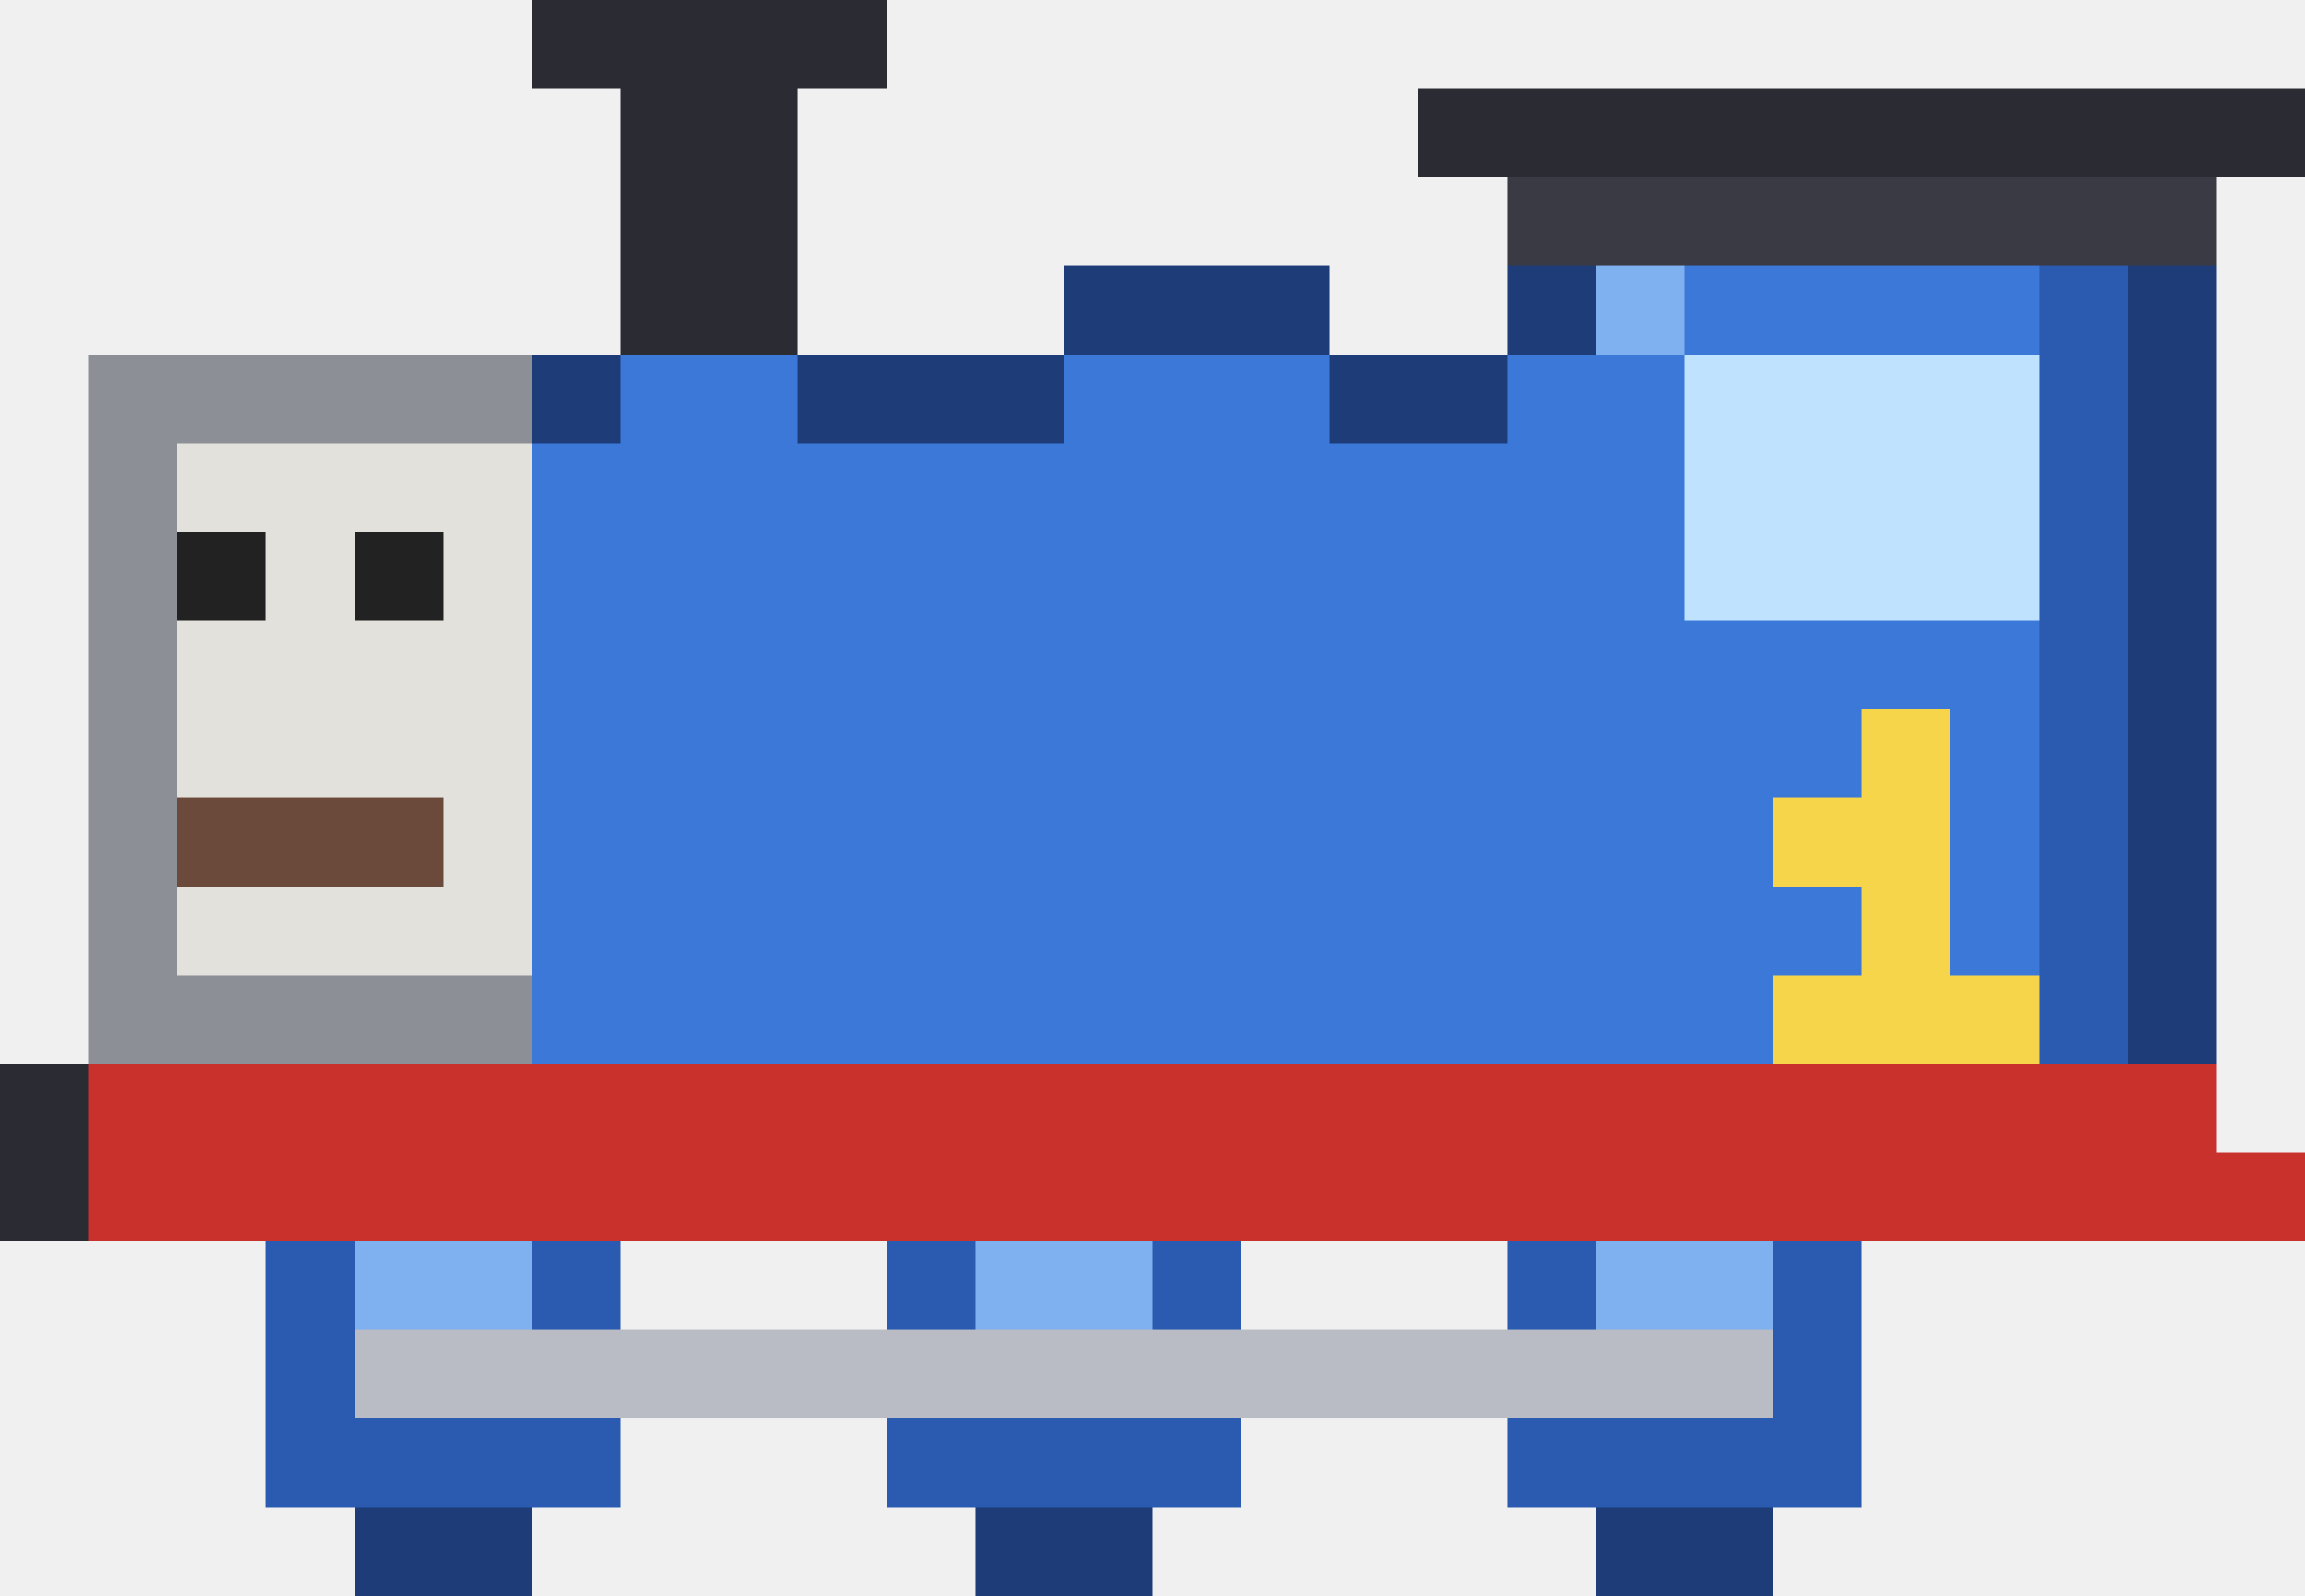
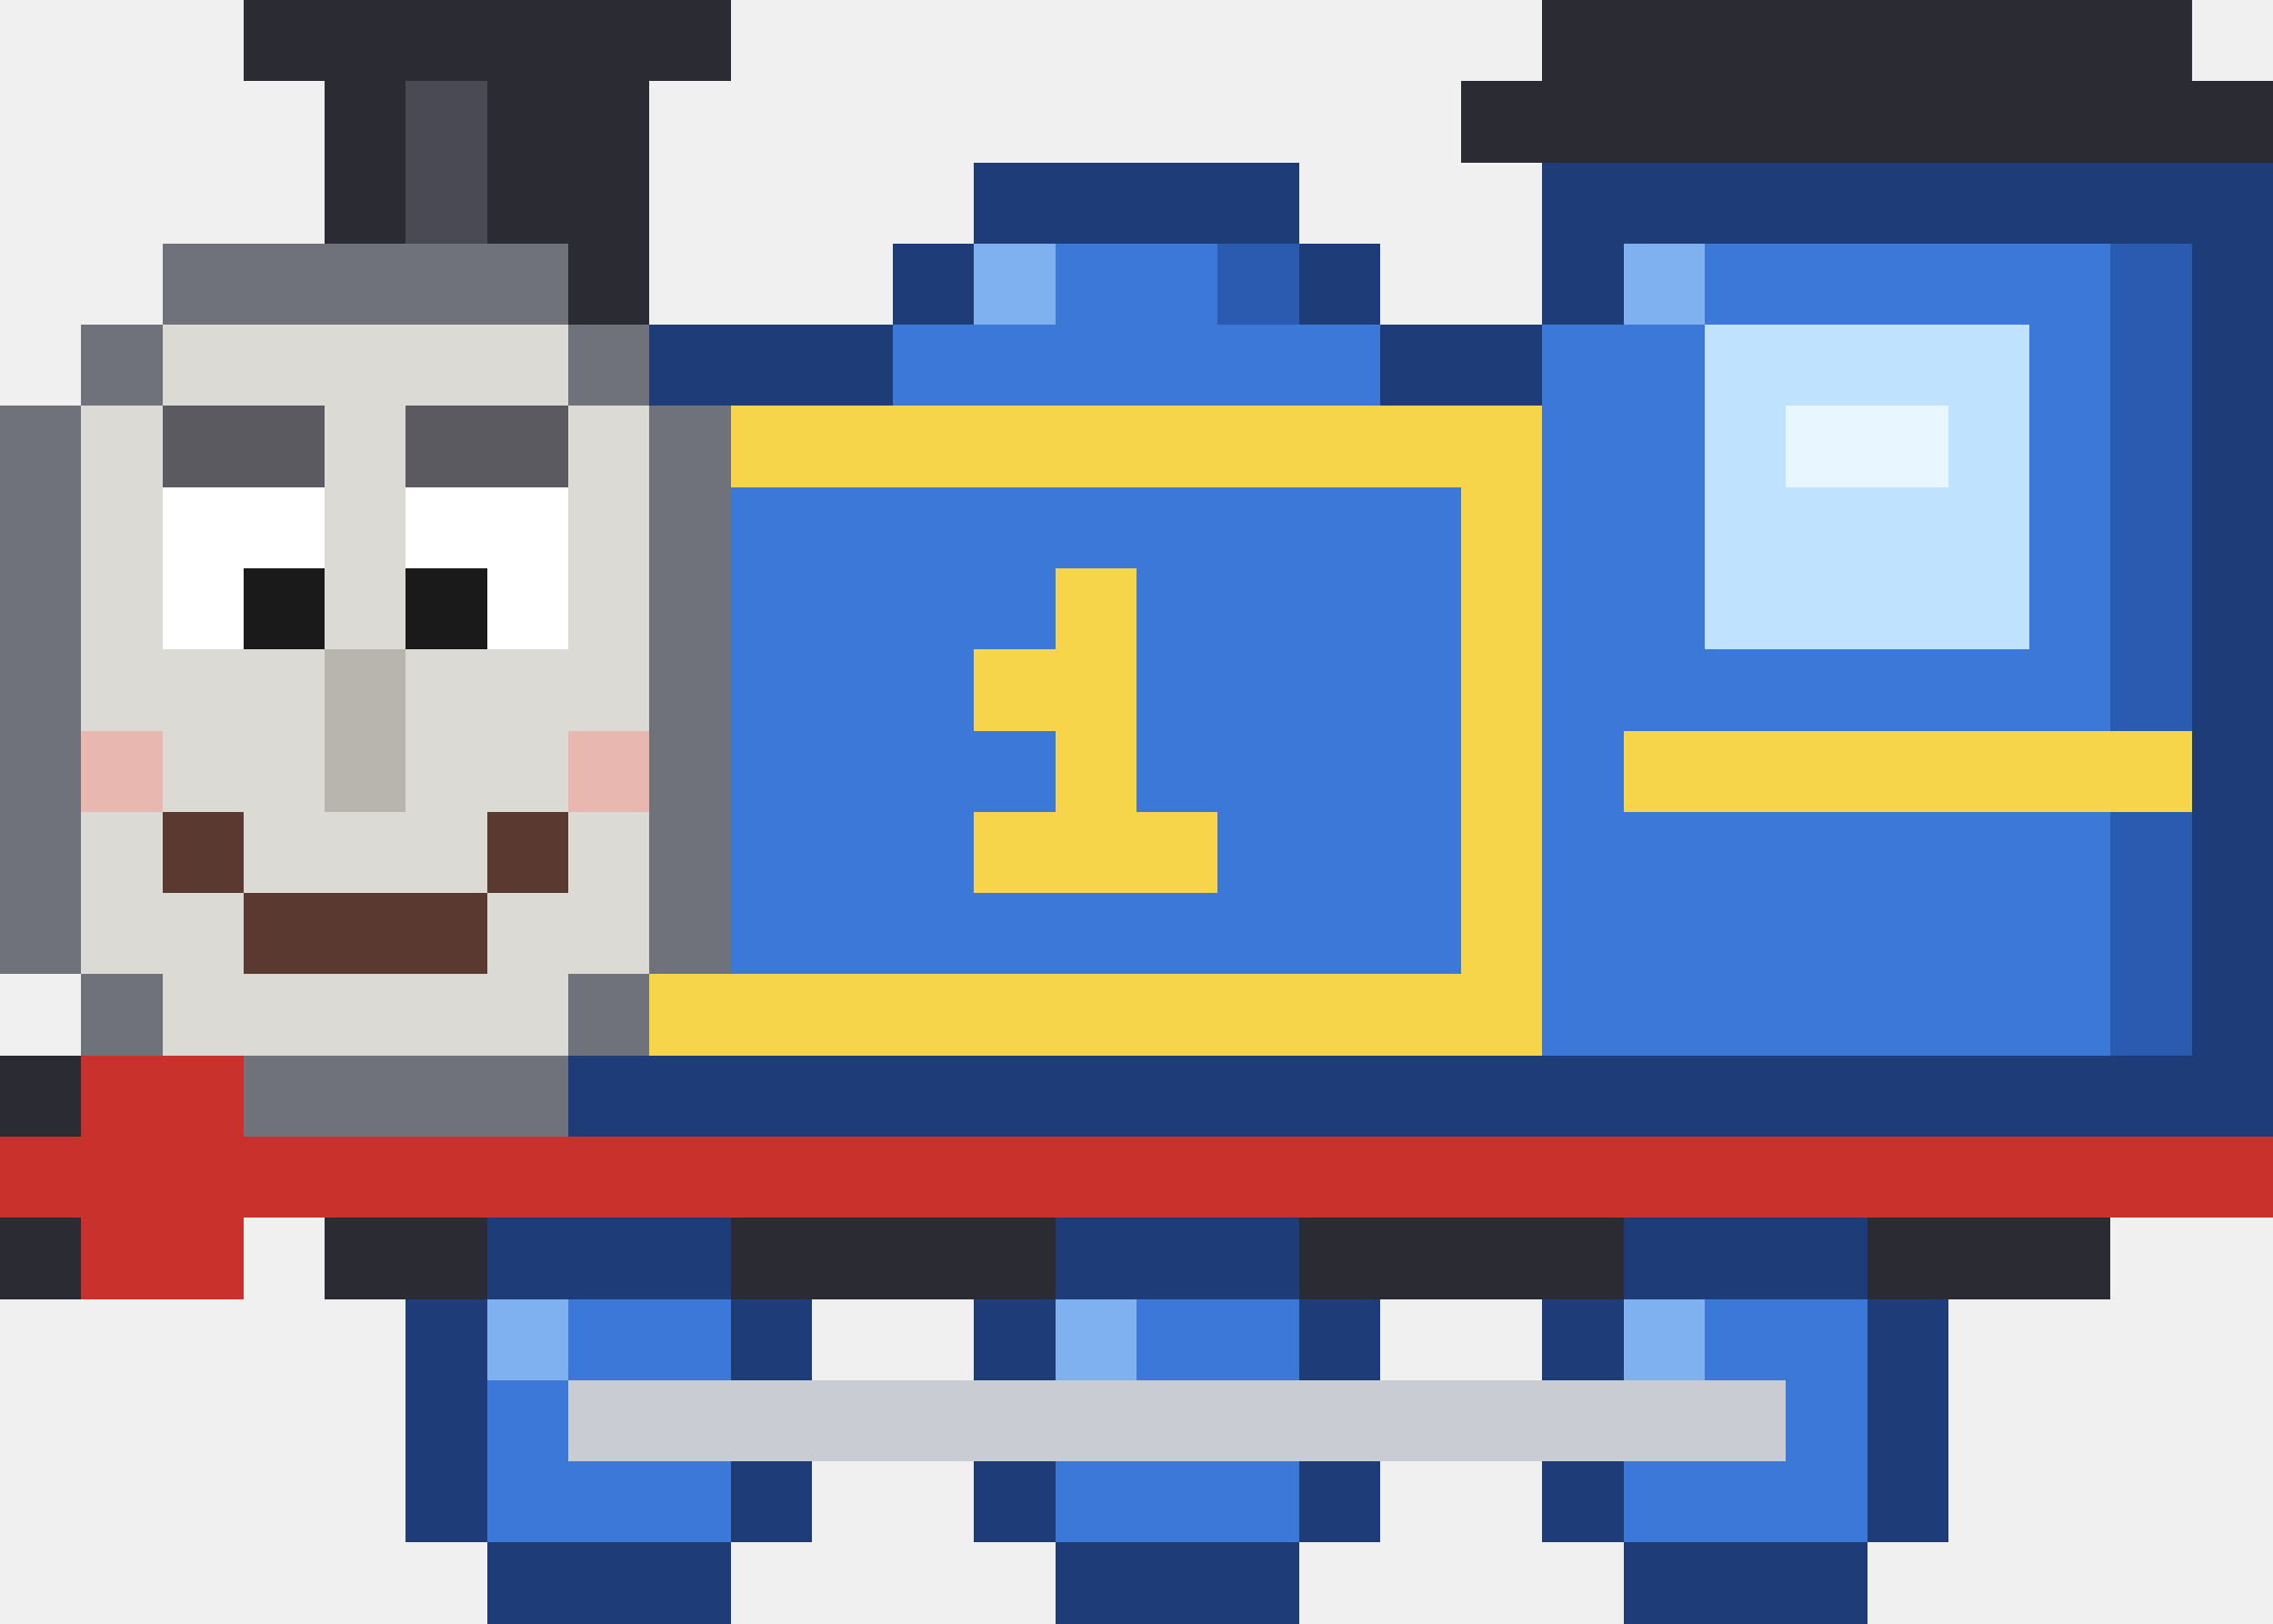
- <svg xmlns="http://www.w3.org/2000/svg" width="26" height="18" viewBox="0 0 26 18" shape-rendering="crispEdges">
-   <rect x="6" y="0" width="4" height="1" fill="#2b2b33" />
-   <rect x="7" y="1" width="2" height="1" fill="#2b2b33" />
-   <rect x="16" y="1" width="10" height="1" fill="#2b2b33" />
-   <rect x="7" y="2" width="2" height="1" fill="#2b2b33" />
-   <rect x="17" y="2" width="8" height="1" fill="#3a3a44" />
-   <rect x="7" y="3" width="2" height="1" fill="#2b2b33" />
-   <rect x="12" y="3" width="3" height="1" fill="#1d3c78" />
-   <rect x="17" y="3" width="1" height="1" fill="#1d3c78" />
-   <rect x="18" y="3" width="1" height="1" fill="#7fb0f0" />
-   <rect x="19" y="3" width="4" height="1" fill="#3b78d8" />
-   <rect x="23" y="3" width="1" height="1" fill="#2a5bb0" />
-   <rect x="24" y="3" width="1" height="1" fill="#1d3c78" />
-   <rect x="1" y="4" width="5" height="1" fill="#8d8f96" />
-   <rect x="6" y="4" width="1" height="1" fill="#1d3c78" />
-   <rect x="7" y="4" width="2" height="1" fill="#3b78d8" />
-   <rect x="9" y="4" width="3" height="1" fill="#1d3c78" />
-   <rect x="12" y="4" width="3" height="1" fill="#3b78d8" />
-   <rect x="15" y="4" width="2" height="1" fill="#1d3c78" />
-   <rect x="17" y="4" width="2" height="1" fill="#3b78d8" />
-   <rect x="19" y="4" width="4" height="1" fill="#bfe3ff" />
-   <rect x="23" y="4" width="1" height="1" fill="#2a5bb0" />
-   <rect x="24" y="4" width="1" height="1" fill="#1d3c78" />
-   <rect x="1" y="5" width="1" height="1" fill="#8d8f96" />
-   <rect x="2" y="5" width="4" height="1" fill="#e3e1dc" />
-   <rect x="6" y="5" width="13" height="1" fill="#3b78d8" />
-   <rect x="19" y="5" width="4" height="1" fill="#bfe3ff" />
-   <rect x="23" y="5" width="1" height="1" fill="#2a5bb0" />
-   <rect x="24" y="5" width="1" height="1" fill="#1d3c78" />
-   <rect x="1" y="6" width="1" height="1" fill="#8d8f96" />
-   <rect x="2" y="6" width="1" height="1" fill="#222" />
-   <rect x="3" y="6" width="1" height="1" fill="#e3e1dc" />
-   <rect x="4" y="6" width="1" height="1" fill="#222" />
-   <rect x="5" y="6" width="1" height="1" fill="#e3e1dc" />
-   <rect x="6" y="6" width="13" height="1" fill="#3b78d8" />
-   <rect x="19" y="6" width="4" height="1" fill="#bfe3ff" />
-   <rect x="23" y="6" width="1" height="1" fill="#2a5bb0" />
-   <rect x="24" y="6" width="1" height="1" fill="#1d3c78" />
-   <rect x="1" y="7" width="1" height="1" fill="#8d8f96" />
-   <rect x="2" y="7" width="4" height="1" fill="#e3e1dc" />
-   <rect x="6" y="7" width="17" height="1" fill="#3b78d8" />
-   <rect x="23" y="7" width="1" height="1" fill="#2a5bb0" />
-   <rect x="24" y="7" width="1" height="1" fill="#1d3c78" />
-   <rect x="1" y="8" width="1" height="1" fill="#8d8f96" />
-   <rect x="2" y="8" width="4" height="1" fill="#e3e1dc" />
-   <rect x="6" y="8" width="15" height="1" fill="#3b78d8" />
-   <rect x="21" y="8" width="1" height="1" fill="#f6d54a" />
-   <rect x="22" y="8" width="1" height="1" fill="#3b78d8" />
-   <rect x="23" y="8" width="1" height="1" fill="#2a5bb0" />
-   <rect x="24" y="8" width="1" height="1" fill="#1d3c78" />
-   <rect x="1" y="9" width="1" height="1" fill="#8d8f96" />
-   <rect x="2" y="9" width="3" height="1" fill="#6b4a3c" />
-   <rect x="5" y="9" width="1" height="1" fill="#e3e1dc" />
-   <rect x="6" y="9" width="14" height="1" fill="#3b78d8" />
-   <rect x="20" y="9" width="2" height="1" fill="#f6d54a" />
-   <rect x="22" y="9" width="1" height="1" fill="#3b78d8" />
-   <rect x="23" y="9" width="1" height="1" fill="#2a5bb0" />
-   <rect x="24" y="9" width="1" height="1" fill="#1d3c78" />
-   <rect x="1" y="10" width="1" height="1" fill="#8d8f96" />
-   <rect x="2" y="10" width="4" height="1" fill="#e3e1dc" />
-   <rect x="6" y="10" width="15" height="1" fill="#3b78d8" />
-   <rect x="21" y="10" width="1" height="1" fill="#f6d54a" />
-   <rect x="22" y="10" width="1" height="1" fill="#3b78d8" />
-   <rect x="23" y="10" width="1" height="1" fill="#2a5bb0" />
-   <rect x="24" y="10" width="1" height="1" fill="#1d3c78" />
-   <rect x="1" y="11" width="5" height="1" fill="#8d8f96" />
-   <rect x="6" y="11" width="14" height="1" fill="#3b78d8" />
-   <rect x="20" y="11" width="3" height="1" fill="#f6d54a" />
-   <rect x="23" y="11" width="1" height="1" fill="#2a5bb0" />
-   <rect x="24" y="11" width="1" height="1" fill="#1d3c78" />
-   <rect x="0" y="12" width="1" height="1" fill="#2b2b33" />
-   <rect x="1" y="12" width="24" height="1" fill="#c8312c" />
+ <svg xmlns="http://www.w3.org/2000/svg" width="28" height="20" viewBox="0 0 28 20" shape-rendering="crispEdges">
+   <rect x="19" y="0" width="8" height="1" fill="#2b2b33" />
+   <rect x="18" y="1" width="10" height="1" fill="#2b2b33" />
+   <rect x="12" y="2" width="4" height="1" fill="#1d3c78" />
+   <rect x="19" y="2" width="9" height="1" fill="#1d3c78" />
+   <rect x="11" y="3" width="1" height="1" fill="#1d3c78" />
+   <rect x="12" y="3" width="1" height="1" fill="#7fb0f0" />
+   <rect x="13" y="3" width="2" height="1" fill="#3b78d8" />
+   <rect x="15" y="3" width="1" height="1" fill="#2a5bb0" />
+   <rect x="16" y="3" width="1" height="1" fill="#1d3c78" />
+   <rect x="19" y="3" width="1" height="1" fill="#1d3c78" />
+   <rect x="20" y="3" width="1" height="1" fill="#7fb0f0" />
+   <rect x="21" y="3" width="5" height="1" fill="#3b78d8" />
+   <rect x="26" y="3" width="1" height="1" fill="#2a5bb0" />
+   <rect x="27" y="3" width="1" height="1" fill="#1d3c78" />
+   <rect x="6" y="4" width="5" height="1" fill="#1d3c78" />
+   <rect x="11" y="4" width="6" height="1" fill="#3b78d8" />
+   <rect x="17" y="4" width="2" height="1" fill="#1d3c78" />
+   <rect x="19" y="4" width="2" height="1" fill="#3b78d8" />
+   <rect x="21" y="4" width="4" height="1" fill="#bfe3ff" />
+   <rect x="25" y="4" width="1" height="1" fill="#3b78d8" />
+   <rect x="26" y="4" width="1" height="1" fill="#2a5bb0" />
+   <rect x="27" y="4" width="1" height="1" fill="#1d3c78" />
+   <rect x="6" y="5" width="1" height="1" fill="#1d3c78" />
+   <rect x="7" y="5" width="1" height="1" fill="#7fb0f0" />
+   <rect x="8" y="5" width="11" height="1" fill="#f6d54a" />
+   <rect x="19" y="5" width="2" height="1" fill="#3b78d8" />
+   <rect x="21" y="5" width="1" height="1" fill="#bfe3ff" />
+   <rect x="22" y="5" width="2" height="1" fill="#e8f6ff" />
+   <rect x="24" y="5" width="1" height="1" fill="#bfe3ff" />
+   <rect x="25" y="5" width="1" height="1" fill="#3b78d8" />
+   <rect x="26" y="5" width="1" height="1" fill="#2a5bb0" />
+   <rect x="27" y="5" width="1" height="1" fill="#1d3c78" />
+   <rect x="6" y="6" width="1" height="1" fill="#1d3c78" />
+   <rect x="7" y="6" width="1" height="1" fill="#7fb0f0" />
+   <rect x="8" y="6" width="1" height="1" fill="#f6d54a" />
+   <rect x="9" y="6" width="9" height="1" fill="#3b78d8" />
+   <rect x="18" y="6" width="1" height="1" fill="#f6d54a" />
+   <rect x="19" y="6" width="2" height="1" fill="#3b78d8" />
+   <rect x="21" y="6" width="4" height="1" fill="#bfe3ff" />
+   <rect x="25" y="6" width="1" height="1" fill="#3b78d8" />
+   <rect x="26" y="6" width="1" height="1" fill="#2a5bb0" />
+   <rect x="27" y="6" width="1" height="1" fill="#1d3c78" />
+   <rect x="6" y="7" width="1" height="1" fill="#1d3c78" />
+   <rect x="7" y="7" width="1" height="1" fill="#7fb0f0" />
+   <rect x="8" y="7" width="1" height="1" fill="#f6d54a" />
+   <rect x="9" y="7" width="4" height="1" fill="#3b78d8" />
+   <rect x="13" y="7" width="1" height="1" fill="#f6d54a" />
+   <rect x="14" y="7" width="4" height="1" fill="#3b78d8" />
+   <rect x="18" y="7" width="1" height="1" fill="#f6d54a" />
+   <rect x="19" y="7" width="2" height="1" fill="#3b78d8" />
+   <rect x="21" y="7" width="4" height="1" fill="#bfe3ff" />
+   <rect x="25" y="7" width="1" height="1" fill="#3b78d8" />
+   <rect x="26" y="7" width="1" height="1" fill="#2a5bb0" />
+   <rect x="27" y="7" width="1" height="1" fill="#1d3c78" />
+   <rect x="6" y="8" width="1" height="1" fill="#1d3c78" />
+   <rect x="7" y="8" width="1" height="1" fill="#7fb0f0" />
+   <rect x="8" y="8" width="1" height="1" fill="#f6d54a" />
+   <rect x="9" y="8" width="3" height="1" fill="#3b78d8" />
+   <rect x="12" y="8" width="2" height="1" fill="#f6d54a" />
+   <rect x="14" y="8" width="4" height="1" fill="#3b78d8" />
+   <rect x="18" y="8" width="1" height="1" fill="#f6d54a" />
+   <rect x="19" y="8" width="7" height="1" fill="#3b78d8" />
+   <rect x="26" y="8" width="1" height="1" fill="#2a5bb0" />
+   <rect x="27" y="8" width="1" height="1" fill="#1d3c78" />
+   <rect x="6" y="9" width="1" height="1" fill="#1d3c78" />
+   <rect x="7" y="9" width="1" height="1" fill="#7fb0f0" />
+   <rect x="8" y="9" width="1" height="1" fill="#f6d54a" />
+   <rect x="9" y="9" width="4" height="1" fill="#3b78d8" />
+   <rect x="13" y="9" width="1" height="1" fill="#f6d54a" />
+   <rect x="14" y="9" width="4" height="1" fill="#3b78d8" />
+   <rect x="18" y="9" width="1" height="1" fill="#f6d54a" />
+   <rect x="19" y="9" width="1" height="1" fill="#3b78d8" />
+   <rect x="20" y="9" width="7" height="1" fill="#f6d54a" />
+   <rect x="27" y="9" width="1" height="1" fill="#1d3c78" />
+   <rect x="6" y="10" width="1" height="1" fill="#1d3c78" />
+   <rect x="7" y="10" width="1" height="1" fill="#7fb0f0" />
+   <rect x="8" y="10" width="1" height="1" fill="#f6d54a" />
+   <rect x="9" y="10" width="3" height="1" fill="#3b78d8" />
+   <rect x="12" y="10" width="3" height="1" fill="#f6d54a" />
+   <rect x="15" y="10" width="3" height="1" fill="#3b78d8" />
+   <rect x="18" y="10" width="1" height="1" fill="#f6d54a" />
+   <rect x="19" y="10" width="7" height="1" fill="#3b78d8" />
+   <rect x="26" y="10" width="1" height="1" fill="#2a5bb0" />
+   <rect x="27" y="10" width="1" height="1" fill="#1d3c78" />
+   <rect x="6" y="11" width="1" height="1" fill="#1d3c78" />
+   <rect x="7" y="11" width="1" height="1" fill="#7fb0f0" />
+   <rect x="8" y="11" width="1" height="1" fill="#f6d54a" />
+   <rect x="9" y="11" width="9" height="1" fill="#3b78d8" />
+   <rect x="18" y="11" width="1" height="1" fill="#f6d54a" />
+   <rect x="19" y="11" width="7" height="1" fill="#3b78d8" />
+   <rect x="26" y="11" width="1" height="1" fill="#2a5bb0" />
+   <rect x="27" y="11" width="1" height="1" fill="#1d3c78" />
+   <rect x="6" y="12" width="1" height="1" fill="#1d3c78" />
+   <rect x="7" y="12" width="1" height="1" fill="#7fb0f0" />
+   <rect x="8" y="12" width="11" height="1" fill="#f6d54a" />
+   <rect x="19" y="12" width="7" height="1" fill="#3b78d8" />
+   <rect x="26" y="12" width="1" height="1" fill="#2a5bb0" />
+   <rect x="27" y="12" width="1" height="1" fill="#1d3c78" />
+   <rect x="6" y="13" width="22" height="1" fill="#1d3c78" />
+   <rect x="3" y="0" width="6" height="1" fill="#2b2b33" />
+   <rect x="4" y="1" width="4" height="4" fill="#2b2b33" />
+   <rect x="5" y="1" width="1" height="3" fill="#4a4a55" />
+   <rect x="2" y="3" width="5" height="1" fill="#6f727a" />
+   <rect x="1" y="4" width="7" height="1" fill="#6f727a" />
+   <rect x="0" y="5" width="9" height="7" fill="#6f727a" />
+   <rect x="1" y="12" width="7" height="1" fill="#6f727a" />
+   <rect x="2" y="13" width="5" height="1" fill="#6f727a" />
+   <rect x="2" y="4" width="5" height="1" fill="#dcdad4" />
+   <rect x="1" y="5" width="7" height="7" fill="#dcdad4" />
+   <rect x="2" y="12" width="5" height="1" fill="#dcdad4" />
+   <rect x="2" y="5" width="2" height="1" fill="#5a5a60" />
+   <rect x="5" y="5" width="2" height="1" fill="#5a5a60" />
+   <rect x="2" y="6" width="2" height="2" fill="#fff" />
+   <rect x="5" y="6" width="2" height="2" fill="#fff" />
+   <rect x="3" y="7" width="1" height="1" fill="#1a1a1a" />
+   <rect x="5" y="7" width="1" height="1" fill="#1a1a1a" />
+   <rect x="4" y="8" width="1" height="2" fill="#b8b5ae" />
+   <rect x="1" y="9" width="1" height="1" fill="#e8b8b0" />
+   <rect x="7" y="9" width="1" height="1" fill="#e8b8b0" />
+   <rect x="2" y="10" width="1" height="1" fill="#5a3a30" />
+   <rect x="3" y="11" width="3" height="1" fill="#5a3a30" />
+   <rect x="6" y="10" width="1" height="1" fill="#5a3a30" />
+   <rect x="1" y="14" width="27" height="1" fill="#c8312c" />
+   <rect x="0" y="13" width="3" height="3" fill="#c8312c" />
  <rect x="0" y="13" width="1" height="1" fill="#2b2b33" />
-   <rect x="1" y="13" width="25" height="1" fill="#c8312c" />
-   <rect x="3" y="14" width="4" height="3" fill="#2a5bb0" />
-   <rect x="4" y="17" width="2" height="1" fill="#1d3c78" />
-   <rect x="4" y="14" width="2" height="1" fill="#7fb0f0" />
-   <rect x="10" y="14" width="4" height="3" fill="#2a5bb0" />
-   <rect x="11" y="17" width="2" height="1" fill="#1d3c78" />
-   <rect x="11" y="14" width="2" height="1" fill="#7fb0f0" />
-   <rect x="17" y="14" width="4" height="3" fill="#2a5bb0" />
-   <rect x="18" y="17" width="2" height="1" fill="#1d3c78" />
-   <rect x="18" y="14" width="2" height="1" fill="#7fb0f0" />
-   <rect x="4" y="15" width="16" height="1" fill="#b9bcc4" />
+   <rect x="0" y="15" width="1" height="1" fill="#2b2b33" />
+   <rect x="4" y="15" width="22" height="1" fill="#2b2b33" />
+   <rect x="6" y="15" width="3" height="1" fill="#1d3c78" />
+   <rect x="5" y="16" width="5" height="1" fill="#1d3c78" />
+   <rect x="6" y="16" width="3" height="1" fill="#3b78d8" />
+   <rect x="5" y="17" width="5" height="1" fill="#1d3c78" />
+   <rect x="6" y="17" width="3" height="1" fill="#3b78d8" />
+   <rect x="5" y="18" width="5" height="1" fill="#1d3c78" />
+   <rect x="6" y="18" width="3" height="1" fill="#3b78d8" />
+   <rect x="6" y="19" width="3" height="1" fill="#1d3c78" />
+   <rect x="6" y="16" width="1" height="1" fill="#7fb0f0" />
+   <rect x="7" y="17" width="1" height="1" fill="#c9ccd2" />
+   <rect x="13" y="15" width="3" height="1" fill="#1d3c78" />
+   <rect x="12" y="16" width="5" height="1" fill="#1d3c78" />
+   <rect x="13" y="16" width="3" height="1" fill="#3b78d8" />
+   <rect x="12" y="17" width="5" height="1" fill="#1d3c78" />
+   <rect x="13" y="17" width="3" height="1" fill="#3b78d8" />
+   <rect x="12" y="18" width="5" height="1" fill="#1d3c78" />
+   <rect x="13" y="18" width="3" height="1" fill="#3b78d8" />
+   <rect x="13" y="19" width="3" height="1" fill="#1d3c78" />
+   <rect x="13" y="16" width="1" height="1" fill="#7fb0f0" />
+   <rect x="14" y="17" width="1" height="1" fill="#c9ccd2" />
+   <rect x="20" y="15" width="3" height="1" fill="#1d3c78" />
+   <rect x="19" y="16" width="5" height="1" fill="#1d3c78" />
+   <rect x="20" y="16" width="3" height="1" fill="#3b78d8" />
+   <rect x="19" y="17" width="5" height="1" fill="#1d3c78" />
+   <rect x="20" y="17" width="3" height="1" fill="#3b78d8" />
+   <rect x="19" y="18" width="5" height="1" fill="#1d3c78" />
+   <rect x="20" y="18" width="3" height="1" fill="#3b78d8" />
+   <rect x="20" y="19" width="3" height="1" fill="#1d3c78" />
+   <rect x="20" y="16" width="1" height="1" fill="#7fb0f0" />
+   <rect x="21" y="17" width="1" height="1" fill="#c9ccd2" />
+   <rect x="7" y="17" width="15" height="1" fill="#c9ccd2" />
</svg>
